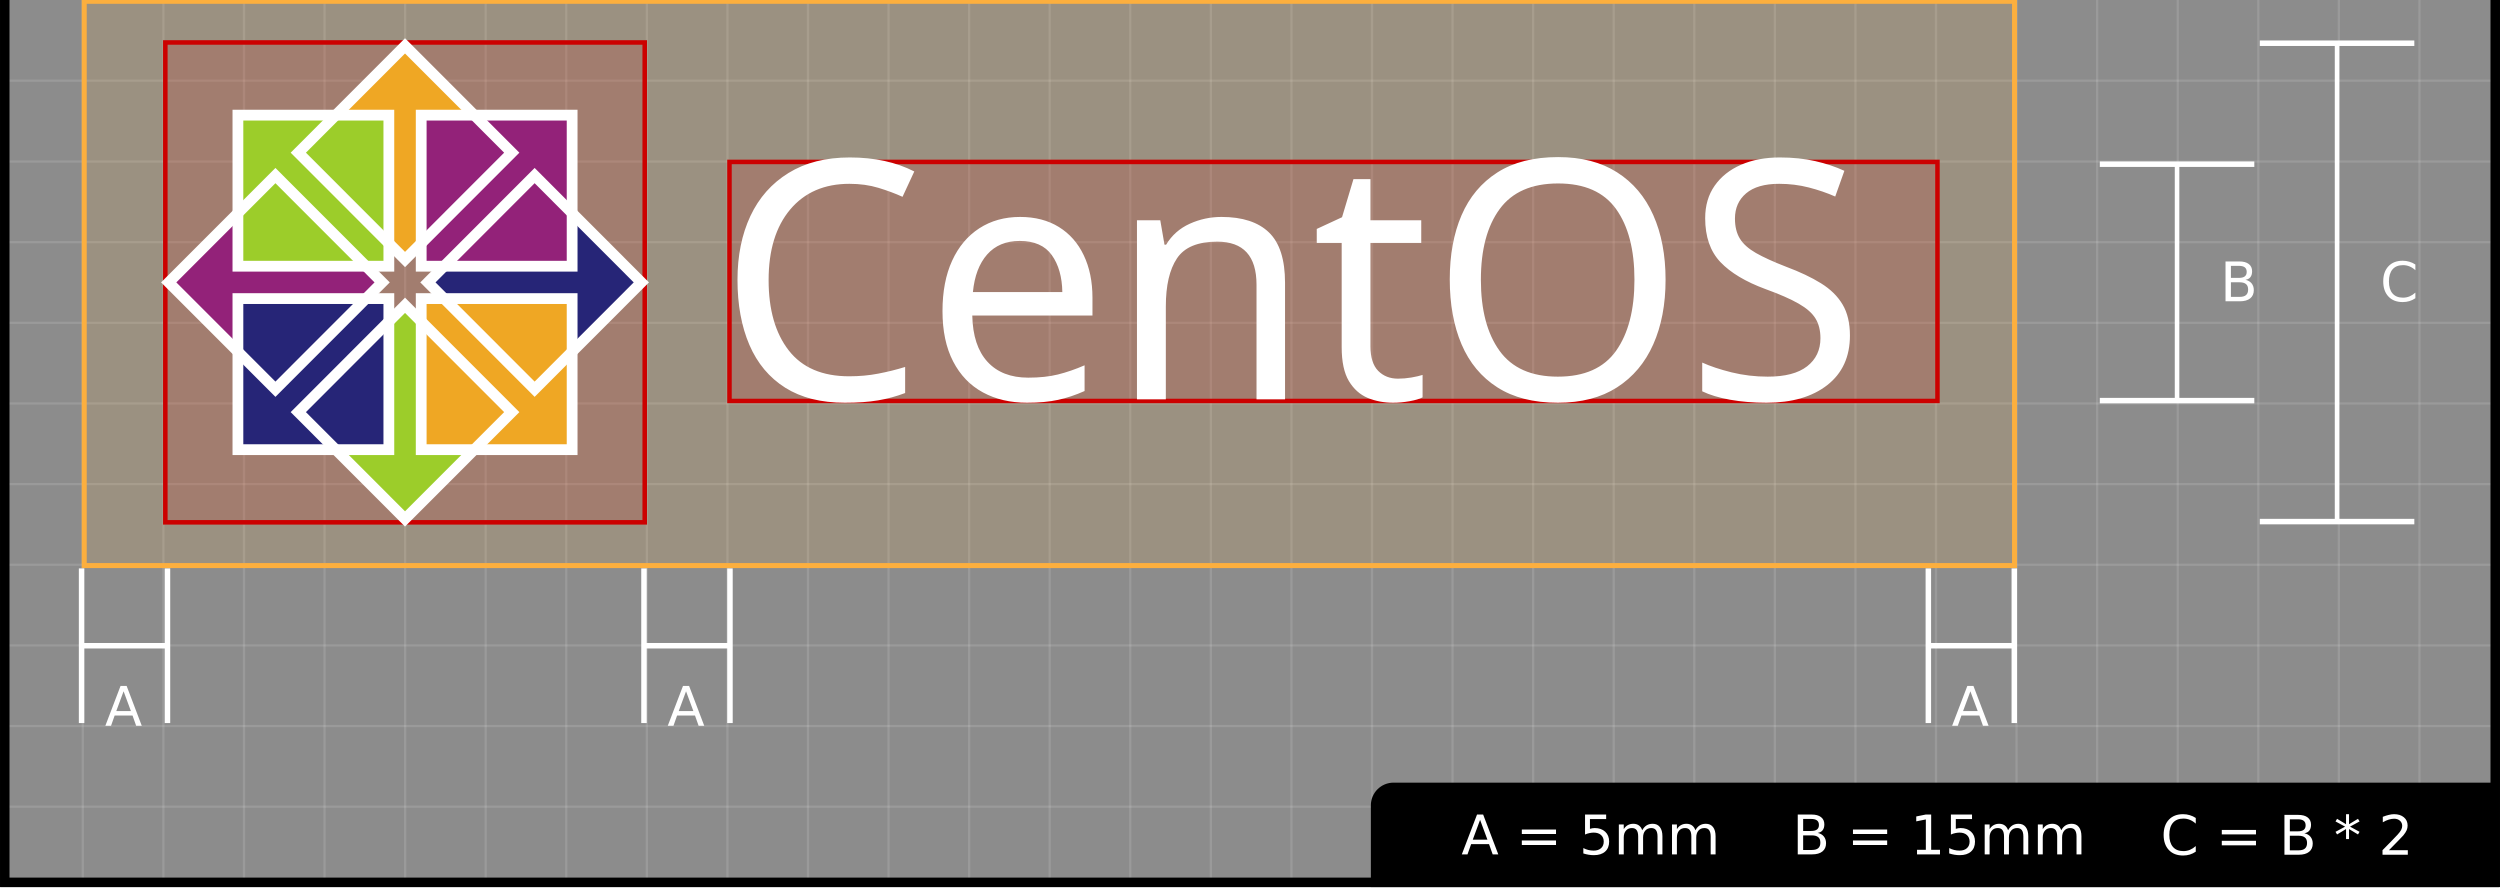
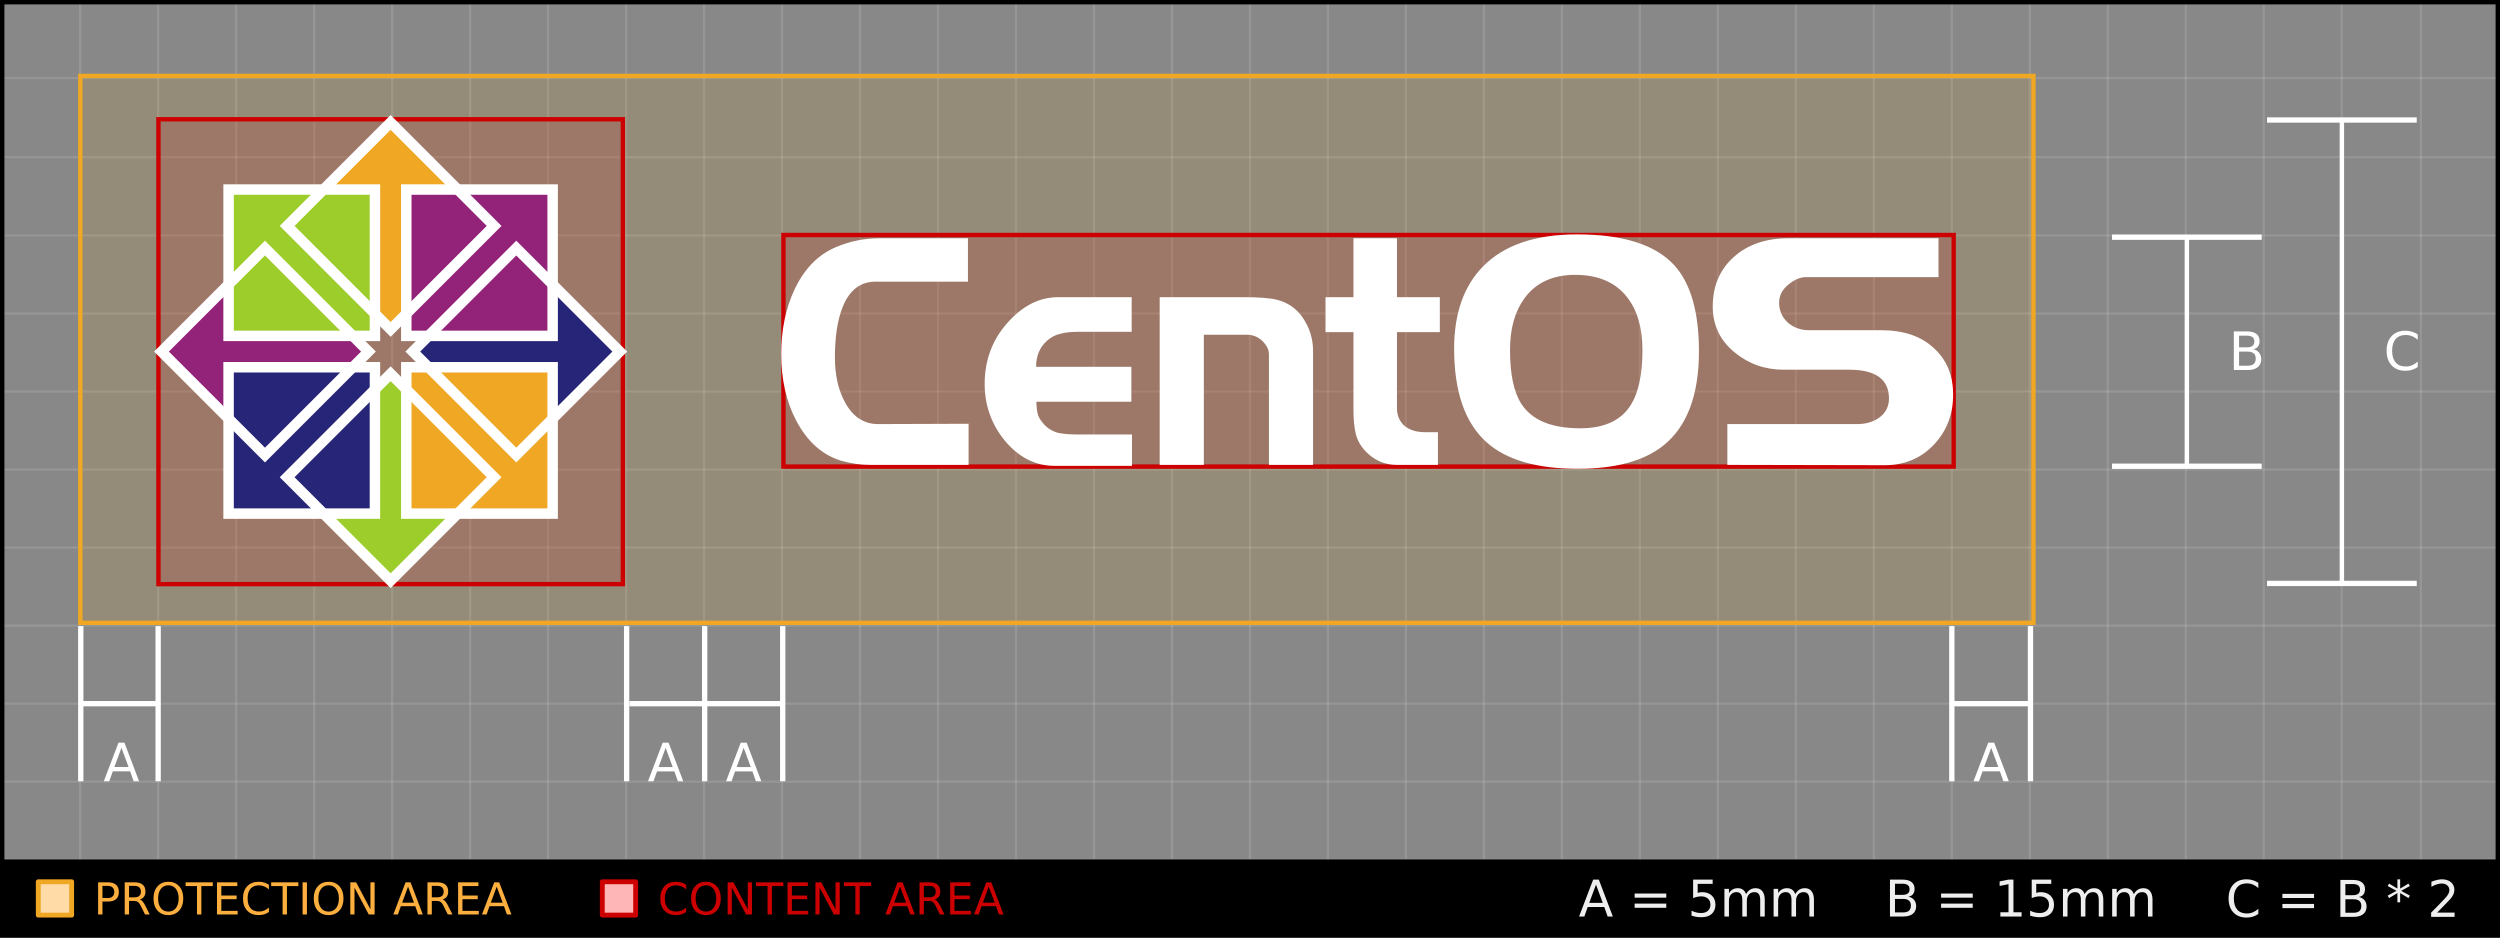
- <svg xmlns="http://www.w3.org/2000/svg" xmlns:xlink="http://www.w3.org/1999/xlink" width="549.213" height="194.882" id="svg3106" version="1.0">
+ <svg xmlns="http://www.w3.org/2000/svg" xmlns:xlink="http://www.w3.org/1999/xlink" width="566.929" height="212.598" id="svg3106" version="1.0">
  <defs id="defs3108">
    <clipPath clipPathUnits="userSpaceOnUse" id="clipPath4429">
      <g transform="matrix(0.9947658,0,0,1,1.786099,0)" id="g4431">
        <path style="fill:#efa724;fill-opacity:1;fill-rule:evenodd;stroke:none;stroke-width:30;stroke-linecap:round;stroke-linejoin:round;marker:none;marker-start:none;marker-mid:none;marker-end:none;stroke-miterlimit:4;stroke-dasharray:none;stroke-dashoffset:0;stroke-opacity:1;visibility:visible;display:inline;overflow:visible" d="M 322.541,2800.938 L 318.106,2806.667 L 313.671,2800.938 L 313.671,2757.795 L 294.732,2757.795 L 318.106,2732.258 L 341.238,2757.795 L 322.541,2757.795 L 322.541,2800.938 z" id="path4433" />
      </g>
    </clipPath>
  </defs>
-   <g id="layer1" transform="translate(106.7638,-910.3806)">
-     <rect style="fill:#8c8c8c;fill-opacity:1;stroke:none;stroke-width:1;stroke-linecap:round;stroke-linejoin:miter;stroke-miterlimit:4;stroke-dasharray:none;stroke-dashoffset:0;stroke-opacity:0.089;display:inline" id="rect12678" width="548.719" height="212.598" x="-106.517" y="892.661" clip-path="none" />
-     <g id="g3874" transform="matrix(0.9989397,0,0,0.999973,-0.6126708,17.79355)">
+   <g id="layer1" transform="translate(106.762,-892.6623)">
+     <rect style="fill:#888888;fill-opacity:1;stroke:none;stroke-width:1;stroke-linecap:round;stroke-linejoin:miter;stroke-miterlimit:4;stroke-dasharray:none;stroke-dashoffset:0;stroke-opacity:0.089;display:inline" id="rect12678" width="566.929" height="212.598" x="-106.764" y="892.661" clip-path="none" />
+     <g id="g3874" transform="matrix(0.9980644,0,0,0.998805,-0.7082206,19.06649)">
      <path id="path3685" d="M -88.05,874.894 L -88.05,1087.246" style="fill:none;fill-rule:evenodd;stroke:#ffffff;stroke-width:0.5;stroke-linecap:butt;stroke-linejoin:miter;stroke-miterlimit:4;stroke-dasharray:none;stroke-opacity:0.118;display:inline" />
-       <path id="path2481" d="M -106.017,1069.835 L 443.285,1069.835" style="fill:none;fill-rule:evenodd;stroke:#ffffff;stroke-width:0.489;stroke-linecap:square;stroke-linejoin:miter;stroke-miterlimit:4;stroke-dasharray:none;stroke-opacity:0.118;display:inline" />
+       <path id="path2481" d="M -106.017,1069.835 L 461.267,1069.835" style="fill:none;fill-rule:evenodd;stroke:#ffffff;stroke-width:0.489;stroke-linecap:square;stroke-linejoin:miter;stroke-miterlimit:4;stroke-dasharray:none;stroke-opacity:0.118;display:inline" />
      <use x="0" y="0" xlink:href="#path2481" id="use4470" transform="translate(0,-17.71734)" width="426.011" height="177.165" />
      <use x="0" y="0" xlink:href="#use4470" id="use4472" transform="translate(0,-17.71654)" width="426.011" height="177.165" />
      <use x="0" y="0" xlink:href="#use4472" id="use4474" transform="translate(0,-17.71654)" width="426.011" height="177.165" />
      <use x="0" y="0" xlink:href="#use4474" id="use4476" transform="translate(0,-17.71654)" width="426.011" height="177.165" />
      <use x="0" y="0" xlink:href="#use4476" id="use4478" transform="translate(0,-17.71654)" width="426.011" height="177.165" />
      <use x="0" y="0" xlink:href="#use4478" id="use4480" transform="translate(0,-17.71654)" width="426.011" height="177.165" />
      <use x="0" y="0" xlink:href="#use4480" id="use4482" transform="translate(0,-17.71654)" width="426.011" height="177.165" />
      <use x="0" y="0" xlink:href="#use4482" id="use4484" transform="translate(0,-17.71654)" width="426.011" height="177.165" />
      <use x="0" y="0" xlink:href="#path3685" id="use4486" transform="translate(17.72231,-1.741442e-3)" width="426.011" height="177.165" />
      <use x="0" y="0" xlink:href="#use4486" id="use4488" transform="translate(17.71939,0)" width="426.011" height="177.165" />
      <use x="0" y="0" xlink:href="#use4488" id="use4490" transform="translate(17.71939,0)" width="426.011" height="177.165" />
      <use x="0" y="0" xlink:href="#use4490" id="use4492" transform="translate(17.71939,0)" width="426.011" height="177.165" />
      <use x="0" y="0" xlink:href="#use4492" id="use4494" transform="translate(17.71939,0)" width="426.011" height="177.165" />
      <use x="0" y="0" xlink:href="#use4494" id="use4496" transform="translate(17.71939,0)" width="426.011" height="177.165" />
      <use x="0" y="0" xlink:href="#use4496" id="use4498" transform="translate(17.71939,0)" width="426.011" height="177.165" />
      <use x="0" y="0" xlink:href="#use4498" id="use4500" transform="translate(17.71939,0)" width="426.011" height="177.165" />
      <use x="0" y="0" xlink:href="#use4500" id="use4502" transform="translate(17.71939,0)" width="426.011" height="177.165" />
      <use x="0" y="0" xlink:href="#use4502" id="use4504" transform="translate(17.71939,0)" width="426.011" height="177.165" />
      <use x="0" y="0" xlink:href="#use4504" id="use4506" transform="translate(17.71939,0)" width="426.011" height="177.165" />
      <use x="0" y="0" xlink:href="#use4506" id="use4508" transform="translate(17.71939,0)" width="426.011" height="177.165" />
      <use x="0" y="0" xlink:href="#use4508" id="use4510" transform="translate(17.71939,0)" width="426.011" height="177.165" />
      <use x="0" y="0" xlink:href="#use4510" id="use4512" transform="translate(17.71939,0)" width="426.011" height="177.165" />
      <use x="0" y="0" xlink:href="#use4512" id="use4514" transform="translate(17.71939,0)" width="426.011" height="177.165" />
      <use x="0" y="0" xlink:href="#use4514" id="use4516" transform="translate(17.71939,0)" width="426.011" height="177.165" />
      <use x="0" y="0" xlink:href="#use4516" id="use4518" transform="translate(17.71939,0)" width="426.011" height="177.165" />
      <use x="0" y="0" xlink:href="#use4518" id="use4520" transform="translate(17.71939,0)" width="426.011" height="177.165" />
      <use x="0" y="0" xlink:href="#use4520" id="use4522" transform="translate(17.71939,0)" width="426.011" height="177.165" />
      <use x="0" y="0" xlink:href="#use4522" id="use4524" transform="translate(17.71939,0)" width="426.011" height="177.165" />
      <use x="0" y="0" xlink:href="#use4524" id="use4526" transform="translate(17.71939,0)" width="426.011" height="177.165" />
      <use x="0" y="0" xlink:href="#use4526" id="use4528" transform="translate(35.43879,0)" width="426.011" height="177.165" />
      <use x="0" y="0" xlink:href="#use4528" id="use4530" transform="translate(-17.71939,0)" width="426.011" height="177.165" />
      <use x="0" y="0" xlink:href="#use4528" id="use4560" transform="translate(17.7194,0)" width="442.913" height="177.165" />
      <use x="0" y="0" xlink:href="#use4560" id="use4562" transform="translate(17.71939,0)" width="442.913" height="177.165" />
      <use x="0" y="0" xlink:href="#use4562" id="use4564" transform="translate(17.71939,0)" width="442.913" height="177.165" />
      <use x="0" y="0" xlink:href="#use4564" id="use4566" transform="translate(17.71939,0)" width="442.913" height="177.165" />
      <use x="0" y="0" xlink:href="#use4566" id="use4568" transform="translate(17.71939,0)" width="442.913" height="177.165" />
      <use x="0" y="0" xlink:href="#use4484" id="use4580" transform="translate(0,-17.76427)" width="531.496" height="177.165" />
      <use x="0" y="0" xlink:href="#use4568" id="use3263" transform="translate(17.71939,0)" width="531.496" height="194.882" />
      <use x="0" y="0" xlink:href="#use4580" id="use4034" transform="translate(0,-17.97073)" width="549.213" height="194.882" />
+       <use height="194.882" width="531.496" transform="translate(35.68605,0)" id="use2610" xlink:href="#use4568" y="0" x="0" />
+       <use x="0" y="0" xlink:href="#use4568" id="use2612" transform="translate(53.42139,0)" width="531.496" height="194.882" />
    </g>
-     <rect y="910.657" x="-88.264" height="123.973" width="424.063" id="rect5058" style="fill:#fcaf3e;fill-opacity:0.137;stroke:#fcaf3e;stroke-width:1.105;stroke-linecap:round;stroke-linejoin:miter;stroke-miterlimit:4;stroke-dasharray:none;stroke-opacity:1" />
-     <rect style="fill:#cc0000;fill-opacity:0.137;stroke:#cc0000;stroke-width:0.992;stroke-linecap:round;stroke-linejoin:miter;stroke-miterlimit:4;stroke-dasharray:none;stroke-opacity:1" id="rect5037" width="265.374" height="52.512" x="53.491" y="945.956" />
-     <path style="fill:none;fill-rule:evenodd;stroke:#ffffff;stroke-width:1.206px;stroke-linecap:butt;stroke-linejoin:miter;stroke-opacity:1" d="M 389.681,1024.966 L 423.628,1024.966" id="path4532" />
-     <path id="path4534" d="M 389.681,919.876 L 423.628,919.876" style="fill:none;fill-rule:evenodd;stroke:#ffffff;stroke-width:1.206px;stroke-linecap:butt;stroke-linejoin:miter;stroke-opacity:1" />
-     <path style="fill:none;fill-rule:evenodd;stroke:#ffffff;stroke-width:1px;stroke-linecap:butt;stroke-linejoin:miter;stroke-opacity:1" d="M 371.502,946.827 L 371.502,998.444" id="path4536" />
-     <path style="fill:none;fill-rule:evenodd;stroke:#ffffff;stroke-width:1.206px;stroke-linecap:butt;stroke-linejoin:miter;stroke-opacity:1" d="M 354.529,946.449 L 388.476,946.449" id="path4538" />
-     <path id="path4540" d="M 354.529,998.391 L 388.476,998.391" style="fill:none;fill-rule:evenodd;stroke:#ffffff;stroke-width:1.206px;stroke-linecap:butt;stroke-linejoin:miter;stroke-opacity:1" />
-     <text xml:space="preserve" style="font-size:11.994px;font-style:normal;font-variant:normal;font-weight:normal;font-stretch:normal;text-indent:0;text-align:start;text-decoration:none;line-height:125%;letter-spacing:normal;word-spacing:normal;text-transform:none;direction:ltr;block-progression:tb;writing-mode:lr-tb;text-anchor:start;fill:#ffffff;fill-opacity:1;fill-rule:nonzero;stroke:none;stroke-width:1px;stroke-linecap:butt;stroke-linejoin:miter;marker:none;marker-start:none;marker-mid:none;marker-end:none;stroke-miterlimit:4;stroke-dasharray:none;stroke-dashoffset:0;stroke-opacity:1;visibility:visible;display:inline;overflow:visible;enable-background:accumulate;font-family:DejaVu LGC Sans;-inkscape-font-specification:DejaVu LGC Sans" x="381.143" y="976.145" id="text4542" transform="scale(0.9995638,1.000436)">
-       <tspan id="tspan4544" x="381.143" y="976.145">B</tspan>
+     <path style="fill:#000000;fill-opacity:1;fill-rule:nonzero;stroke:none;stroke-width:1;stroke-linecap:round;stroke-linejoin:round;marker:none;marker-start:none;marker-mid:none;marker-end:none;stroke-miterlimit:4;stroke-dashoffset:0;stroke-opacity:1;visibility:visible;display:inline;overflow:visible;enable-background:accumulate" d="M -106.764,1087.546 C -106.764,1087.546 460.165,1087.546 460.165,1087.546 C 460.165,1087.546 460.165,1105.263 460.165,1105.263 C 460.165,1105.263 -106.764,1105.263 -106.764,1105.263 C -106.764,1105.263 -106.764,1087.546 -106.764,1087.546 z" id="rect4586" />
+     <rect y="909.879" x="-88.545" height="124.016" width="442.913" id="rect5058" style="fill:#efa724;fill-opacity:0.137;stroke:#efa724;stroke-width:1;stroke-linecap:round;stroke-linejoin:miter;stroke-miterlimit:4;stroke-dasharray:none;stroke-opacity:1" />
+     <rect style="fill:#cc0000;fill-opacity:0.137;stroke:#cc0000;stroke-width:1;stroke-linecap:round;stroke-linejoin:miter;stroke-miterlimit:4;stroke-dasharray:none;stroke-opacity:1" id="rect5037" width="265.374" height="52.512" x="70.898" y="945.956" />
+     <path style="fill:none;fill-rule:evenodd;stroke:#ffffff;stroke-width:1.206px;stroke-linecap:butt;stroke-linejoin:miter;stroke-opacity:1" d="M 407.338,1024.966 L 441.284,1024.966" id="path4532" />
+     <path id="path4534" d="M 407.338,919.876 L 441.284,919.876" style="fill:none;fill-rule:evenodd;stroke:#ffffff;stroke-width:1.206px;stroke-linecap:butt;stroke-linejoin:miter;stroke-opacity:1" />
+     <path style="fill:none;fill-rule:evenodd;stroke:#ffffff;stroke-width:1px;stroke-linecap:butt;stroke-linejoin:miter;stroke-opacity:1" d="M 389.159,946.827 L 389.159,998.444" id="path4536" />
+     <path style="fill:none;fill-rule:evenodd;stroke:#ffffff;stroke-width:1.206px;stroke-linecap:butt;stroke-linejoin:miter;stroke-opacity:1" d="M 372.186,946.449 L 406.132,946.449" id="path4538" />
+     <path id="path4540" d="M 372.186,998.391 L 406.132,998.391" style="fill:none;fill-rule:evenodd;stroke:#ffffff;stroke-width:1.206px;stroke-linecap:butt;stroke-linejoin:miter;stroke-opacity:1" />
+     <text xml:space="preserve" style="font-size:11.994px;font-style:normal;font-variant:normal;font-weight:normal;font-stretch:normal;text-indent:0;text-align:start;text-decoration:none;line-height:125%;letter-spacing:normal;word-spacing:normal;text-transform:none;direction:ltr;block-progression:tb;writing-mode:lr-tb;text-anchor:start;fill:#ffffff;fill-opacity:1;fill-rule:nonzero;stroke:none;stroke-width:1px;stroke-linecap:butt;stroke-linejoin:miter;marker:none;marker-start:none;marker-mid:none;marker-end:none;stroke-miterlimit:4;stroke-dasharray:none;stroke-dashoffset:0;stroke-opacity:1;visibility:visible;display:inline;overflow:visible;enable-background:accumulate;font-family:DejaVu LGC Sans;-inkscape-font-specification:DejaVu LGC Sans" x="398.807" y="976.145" id="text4542" transform="scale(0.9995638,1.000436)">
+       <tspan id="tspan4544" x="398.807" y="976.145">B</tspan>
    </text>
-     <path id="path4546" d="M 406.654,919.958 L 406.654,1025.314" style="fill:none;fill-rule:evenodd;stroke:#ffffff;stroke-width:1px;stroke-linecap:butt;stroke-linejoin:miter;stroke-opacity:1" />
-     <text id="text4548" y="976.145" x="416.31" style="font-size:11.994px;font-style:normal;font-variant:normal;font-weight:normal;font-stretch:normal;text-indent:0;text-align:start;text-decoration:none;line-height:125%;letter-spacing:normal;word-spacing:normal;text-transform:none;direction:ltr;block-progression:tb;writing-mode:lr-tb;text-anchor:start;fill:#ffffff;fill-opacity:1;fill-rule:nonzero;stroke:none;stroke-width:1px;stroke-linecap:butt;stroke-linejoin:miter;marker:none;marker-start:none;marker-mid:none;marker-end:none;stroke-miterlimit:4;stroke-dasharray:none;stroke-dashoffset:0;stroke-opacity:1;visibility:visible;display:inline;overflow:visible;enable-background:accumulate;font-family:DejaVu LGC Sans;-inkscape-font-specification:DejaVu LGC Sans" xml:space="preserve" transform="scale(0.9995638,1.000436)">
-       <tspan y="976.145" x="416.31" id="tspan4550">C</tspan>
+     <path id="path4546" d="M 424.311,919.958 L 424.311,1025.314" style="fill:none;fill-rule:evenodd;stroke:#ffffff;stroke-width:1px;stroke-linecap:butt;stroke-linejoin:miter;stroke-opacity:1" />
+     <text id="text4548" y="976.145" x="433.974" style="font-size:11.994px;font-style:normal;font-variant:normal;font-weight:normal;font-stretch:normal;text-indent:0;text-align:start;text-decoration:none;line-height:125%;letter-spacing:normal;word-spacing:normal;text-transform:none;direction:ltr;block-progression:tb;writing-mode:lr-tb;text-anchor:start;fill:#ffffff;fill-opacity:1;fill-rule:nonzero;stroke:none;stroke-width:1px;stroke-linecap:butt;stroke-linejoin:miter;marker:none;marker-start:none;marker-mid:none;marker-end:none;stroke-miterlimit:4;stroke-dasharray:none;stroke-dashoffset:0;stroke-opacity:1;visibility:visible;display:inline;overflow:visible;enable-background:accumulate;font-family:DejaVu LGC Sans;-inkscape-font-specification:DejaVu LGC Sans" xml:space="preserve" transform="scale(0.9995638,1.000436)">
+       <tspan y="976.145" x="433.974" id="tspan4550">C</tspan>
    </text>
-     <g id="g4015" transform="translate(0,-17.22803)">
-       <path style="fill:none;fill-rule:evenodd;stroke:#ffffff;stroke-width:1.206px;stroke-linecap:butt;stroke-linejoin:miter;stroke-opacity:1" d="M 34.713,1086.454 L 34.713,1052.478" id="path4570" />
-       <path id="path4572" d="M 53.598,1086.454 L 53.598,1052.478" style="fill:none;fill-rule:evenodd;stroke:#ffffff;stroke-width:1.206px;stroke-linecap:butt;stroke-linejoin:miter;stroke-opacity:1" />
-       <path style="fill:none;fill-rule:evenodd;stroke:#ffffff;stroke-width:1.206px;stroke-linecap:butt;stroke-linejoin:miter;stroke-opacity:1" d="M 53.169,1069.466 L 34.713,1069.466" id="path4574" />
-       <text transform="scale(0.9995638,1.000436)" id="text4576" y="1086.583" x="39.861" style="font-size:11.994px;font-style:normal;font-variant:normal;font-weight:normal;font-stretch:normal;text-indent:0;text-align:start;text-decoration:none;line-height:125%;letter-spacing:normal;word-spacing:normal;text-transform:none;direction:ltr;block-progression:tb;writing-mode:lr-tb;text-anchor:start;fill:#ffffff;fill-opacity:1;fill-rule:nonzero;stroke:none;stroke-width:1px;stroke-linecap:butt;stroke-linejoin:miter;marker:none;marker-start:none;marker-mid:none;marker-end:none;stroke-miterlimit:4;stroke-dasharray:none;stroke-dashoffset:0;stroke-opacity:1;visibility:visible;display:inline;overflow:visible;enable-background:accumulate;font-family:DejaVu LGC Sans;-inkscape-font-specification:DejaVu LGC Sans" xml:space="preserve">
-         <tspan y="1086.583" x="39.861" id="tspan4578">A</tspan>
+     <g id="g3418" transform="matrix(0.9553266,0,0,0.9553266,29.36848,51.48065)" style="fill:#eeeeee">
+       <text transform="scale(0.9995648,1.000435)" id="text4552" y="1097.598" x="305.098" style="font-size:11.994px;font-style:normal;font-variant:normal;font-weight:normal;font-stretch:normal;text-indent:0;text-align:start;text-decoration:none;line-height:125%;letter-spacing:normal;word-spacing:normal;text-transform:none;direction:ltr;block-progression:tb;writing-mode:lr-tb;text-anchor:start;fill:#eeeeee;fill-opacity:1;fill-rule:nonzero;stroke:none;stroke-width:1px;stroke-linecap:butt;stroke-linejoin:miter;marker:none;marker-start:none;marker-mid:none;marker-end:none;stroke-miterlimit:4;stroke-dasharray:none;stroke-dashoffset:0;stroke-opacity:1;visibility:visible;display:inline;overflow:visible;enable-background:accumulate;font-family:DejaVu LGC Sans;-inkscape-font-specification:DejaVu LGC Sans" xml:space="preserve">
+         <tspan y="1097.598" x="305.098" id="tspan4554">B = 15mm</tspan>
+       </text>
+       <text transform="scale(0.9995648,1.000435)" id="text4556" y="1097.677" x="386.013" style="font-size:11.994px;font-style:normal;font-variant:normal;font-weight:normal;font-stretch:normal;text-indent:0;text-align:start;text-decoration:none;line-height:125%;letter-spacing:normal;word-spacing:normal;text-transform:none;direction:ltr;block-progression:tb;writing-mode:lr-tb;text-anchor:start;fill:#eeeeee;fill-opacity:1;fill-rule:nonzero;stroke:none;stroke-width:1px;stroke-linecap:butt;stroke-linejoin:miter;marker:none;marker-start:none;marker-mid:none;marker-end:none;stroke-miterlimit:4;stroke-dasharray:none;stroke-dashoffset:0;stroke-opacity:1;visibility:visible;display:inline;overflow:visible;enable-background:accumulate;font-family:DejaVu LGC Sans;-inkscape-font-specification:DejaVu LGC Sans" xml:space="preserve">
+         <tspan y="1097.677" x="386.013" id="tspan4558">C = B * 2</tspan>
+       </text>
+       <text transform="scale(0.9995648,1.000435)" xml:space="preserve" style="font-size:11.994px;font-style:normal;font-variant:normal;font-weight:normal;font-stretch:normal;text-indent:0;text-align:start;text-decoration:none;line-height:125%;letter-spacing:normal;word-spacing:normal;text-transform:none;direction:ltr;block-progression:tb;writing-mode:lr-tb;text-anchor:start;fill:#eeeeee;fill-opacity:1;fill-rule:nonzero;stroke:none;stroke-width:1px;stroke-linecap:butt;stroke-linejoin:miter;marker:none;marker-start:none;marker-mid:none;marker-end:none;stroke-miterlimit:4;stroke-dasharray:none;stroke-dashoffset:0;stroke-opacity:1;visibility:visible;display:inline;overflow:visible;enable-background:accumulate;font-family:DejaVu LGC Sans;-inkscape-font-specification:DejaVu LGC Sans" x="232.346" y="1097.598" id="text4582">
+         <tspan id="tspan4584" x="232.346" y="1097.598">A = 5mm</tspan>
      </text>
    </g>
-     <g id="g4024">
-       <path id="rect4586" d="M 199.393,1082.314 C 280.33,1082.314 361.266,1082.314 442.202,1082.314 C 442.202,1082.314 442.202,1105.26 442.202,1105.26 C 359.599,1105.26 276.996,1105.26 194.393,1105.26 L 194.393,1087.314 C 194.393,1084.544 196.623,1082.314 199.393,1082.314 z" style="fill:#000000;fill-opacity:1;fill-rule:nonzero;stroke:none;stroke-width:1;stroke-linecap:round;stroke-linejoin:round;stroke-miterlimit:4;stroke-dashoffset:0;stroke-opacity:1;marker:none;marker-start:none;marker-mid:none;marker-end:none;visibility:visible;display:inline;overflow:visible;enable-background:accumulate" />
-       <text transform="scale(0.9995648,1.000435)" id="text4552" y="1097.598" x="287.127" style="font-size:11.994px;font-style:normal;font-variant:normal;font-weight:normal;font-stretch:normal;text-indent:0;text-align:start;text-decoration:none;line-height:125%;letter-spacing:normal;word-spacing:normal;text-transform:none;direction:ltr;block-progression:tb;writing-mode:lr-tb;text-anchor:start;fill:#ffffff;fill-opacity:1;fill-rule:nonzero;stroke:none;stroke-width:1px;stroke-linecap:butt;stroke-linejoin:miter;marker:none;marker-start:none;marker-mid:none;marker-end:none;stroke-miterlimit:4;stroke-dasharray:none;stroke-dashoffset:0;stroke-opacity:1;visibility:visible;display:inline;overflow:visible;enable-background:accumulate;font-family:DejaVu LGC Sans;-inkscape-font-specification:DejaVu LGC Sans" xml:space="preserve">
-         <tspan y="1097.598" x="287.127" id="tspan4554">B = 15mm</tspan>
-       </text>
-       <text transform="scale(0.9995648,1.000435)" id="text4556" y="1097.677" x="368.042" style="font-size:11.994px;font-style:normal;font-variant:normal;font-weight:normal;font-stretch:normal;text-indent:0;text-align:start;text-decoration:none;line-height:125%;letter-spacing:normal;word-spacing:normal;text-transform:none;direction:ltr;block-progression:tb;writing-mode:lr-tb;text-anchor:start;fill:#ffffff;fill-opacity:1;fill-rule:nonzero;stroke:none;stroke-width:1px;stroke-linecap:butt;stroke-linejoin:miter;marker:none;marker-start:none;marker-mid:none;marker-end:none;stroke-miterlimit:4;stroke-dasharray:none;stroke-dashoffset:0;stroke-opacity:1;visibility:visible;display:inline;overflow:visible;enable-background:accumulate;font-family:DejaVu LGC Sans;-inkscape-font-specification:DejaVu LGC Sans" xml:space="preserve">
-         <tspan y="1097.677" x="368.042" id="tspan4558">C = B * 2</tspan>
-       </text>
-       <text transform="scale(0.9995648,1.000435)" xml:space="preserve" style="font-size:11.994px;font-style:normal;font-variant:normal;font-weight:normal;font-stretch:normal;text-indent:0;text-align:start;text-decoration:none;line-height:125%;letter-spacing:normal;word-spacing:normal;text-transform:none;direction:ltr;block-progression:tb;writing-mode:lr-tb;text-anchor:start;fill:#ffffff;fill-opacity:1;fill-rule:nonzero;stroke:none;stroke-width:1px;stroke-linecap:butt;stroke-linejoin:miter;marker:none;marker-start:none;marker-mid:none;marker-end:none;stroke-miterlimit:4;stroke-dasharray:none;stroke-dashoffset:0;stroke-opacity:1;visibility:visible;display:inline;overflow:visible;enable-background:accumulate;font-family:DejaVu LGC Sans;-inkscape-font-specification:DejaVu LGC Sans" x="214.375" y="1097.598" id="text4582">
-         <tspan id="tspan4584" x="214.375" y="1097.598">A = 5mm</tspan>
+     <path style="font-size:72.672px;font-style:normal;font-variant:normal;font-weight:200;font-stretch:normal;text-align:start;line-height:125%;writing-mode:lr-tb;text-anchor:start;fill:#ffffff;fill-opacity:1;stroke:none;stroke-width:1;stroke-linecap:butt;stroke-linejoin:miter;stroke-miterlimit:4;stroke-dasharray:none;stroke-opacity:1;display:inline;font-family:Denmark;-inkscape-font-specification:Denmark Ultra-Light" clip-path="none" d="M 112.886,998.082 L 90.636,998.082 C 88.379,998.082 86.147,997.764 83.939,997.128 C 79.666,995.807 76.282,992.772 73.786,988.025 C 71.53,983.719 70.402,978.702 70.402,972.976 C 70.402,967.446 71.41,962.552 73.426,958.294 C 75.634,953.596 78.778,950.391 82.859,948.678 C 86.027,947.356 89.267,946.696 92.58,946.696 L 112.742,946.696 L 112.742,956.533 L 91.788,956.533 C 88.379,956.533 85.907,958.417 84.371,962.185 C 83.171,965.121 82.571,968.963 82.571,973.71 C 82.571,977.723 83.339,981.125 84.875,983.914 C 86.651,987.193 89.147,988.833 92.364,988.833 L 112.886,988.759 L 112.886,998.082 M 149.942,998.303 L 132.372,998.303 C 128.1,998.303 124.38,996.443 121.211,992.723 C 118.091,988.955 116.531,984.624 116.531,979.73 C 116.531,974.396 118.235,969.795 121.643,965.929 C 125.1,962.014 128.94,960.056 133.165,960.056 L 149.87,960.056 L 149.87,967.911 L 137.629,967.911 C 136.093,967.911 134.773,968.058 133.669,968.351 C 132.612,968.596 131.628,969.11 130.716,969.893 C 129.036,971.361 128.196,973.343 128.196,975.839 L 149.798,975.839 L 149.798,983.768 L 128.268,983.768 C 128.268,984.942 128.388,985.945 128.628,986.777 C 128.916,987.56 129.468,988.368 130.284,989.2 C 131.1,989.983 132.06,990.521 133.165,990.815 C 134.317,991.06 135.709,991.182 137.341,991.182 L 149.942,991.182 L 149.942,998.303 M 191.004,998.082 L 180.995,998.082 L 180.995,973.05 C 180.995,972.413 180.851,971.851 180.563,971.361 C 180.275,970.823 179.867,970.309 179.339,969.82 C 178.379,968.988 177.275,968.572 176.027,968.572 L 166.234,968.572 L 166.234,998.082 L 156.225,998.082 L 156.225,960.056 L 175.379,960.056 C 178.787,960.056 181.259,960.252 182.795,960.643 C 185.195,961.231 187.116,962.528 188.556,964.534 C 190.188,966.883 191.004,969.453 191.004,972.242 L 191.004,998.082 M 219.751,967.984 L 210.03,967.984 L 210.03,985.236 C 210.03,986.802 210.558,988.099 211.614,989.126 C 212.814,990.154 214.398,990.668 216.366,990.668 L 219.319,990.668 L 219.319,998.082 L 210.03,998.082 C 207.245,998.082 204.869,997.055 202.901,994.999 C 201.749,993.776 201.005,992.43 200.669,990.962 C 200.333,989.493 200.165,987.756 200.165,985.75 L 200.165,967.984 L 193.828,967.984 L 193.828,960.056 L 200.165,960.056 L 200.165,946.696 L 210.03,946.696 L 210.03,960.056 L 219.751,960.056 L 219.751,967.984 M 278.512,972.316 C 278.511,982.299 275.799,989.445 270.375,993.751 C 265.958,997.226 259.526,998.963 251.077,998.963 C 241.716,998.963 234.803,996.957 230.339,992.944 C 225.442,988.539 222.994,981.467 222.994,971.728 C 222.994,963.751 225.178,957.536 229.547,953.082 C 234.299,948.237 241.404,945.815 250.861,945.815 C 261.278,945.815 268.623,948.139 272.895,952.789 C 276.639,956.9 278.511,963.409 278.512,972.316 M 265.694,972.022 C 265.694,966.981 264.518,962.968 262.166,959.983 C 259.526,956.655 255.613,954.991 250.429,954.991 C 245.34,954.991 241.5,956.777 238.908,960.35 C 236.748,963.335 235.667,967.226 235.667,972.022 C 235.667,977.552 236.531,981.639 238.26,984.281 C 240.66,987.952 245.1,989.787 251.581,989.787 C 257.053,989.787 260.894,988.001 263.102,984.428 C 264.83,981.639 265.694,977.503 265.694,972.022 M 336.15,982.152 C 336.15,986.655 334.685,990.448 331.757,993.531 C 328.829,996.614 325.109,998.156 320.596,998.156 L 284.953,998.082 L 284.953,988.833 L 314.332,988.833 C 316.3,988.833 317.956,988.368 319.3,987.438 C 320.836,986.361 321.604,984.893 321.604,983.033 C 321.604,978.678 318.58,976.5 312.531,976.5 L 297.698,976.5 C 293.426,976.5 289.681,975.154 286.465,972.462 C 283.249,969.771 281.64,966.345 281.64,962.185 C 281.64,957.585 283.201,953.865 286.321,951.027 C 289.489,948.139 293.642,946.696 298.778,946.696 L 332.837,946.696 L 332.837,955.505 L 302.81,955.505 C 301.466,955.505 300.098,956.092 298.706,957.267 C 297.362,958.392 296.69,959.738 296.69,961.304 C 296.69,963.066 297.338,964.559 298.634,965.782 C 299.978,966.957 301.586,967.544 303.459,967.544 L 319.804,967.544 C 324.892,967.544 328.877,968.89 331.757,971.582 C 334.685,974.224 336.15,977.748 336.15,982.152" id="text5083" />
+     <rect style="fill:#cc0000;fill-opacity:0.137;stroke:#cc0000;stroke-width:1;stroke-linecap:round;stroke-linejoin:miter;stroke-miterlimit:4;stroke-dasharray:none;stroke-opacity:1" id="rect2491" width="105.318" height="105.41" x="-70.831" y="919.713" />
+     <g id="g3273" transform="matrix(0.9991009,0,0,0.999973,-123.1267,-17.19827)">
+       <path id="use3265" d="M 34.713,1086.454 L 34.713,1052.478" style="fill:none;fill-rule:evenodd;stroke:#ffffff;stroke-width:1.205;stroke-linecap:square;stroke-linejoin:miter;stroke-miterlimit:4;stroke-dasharray:none;stroke-opacity:1" />
+       <path style="fill:none;fill-rule:evenodd;stroke:#ffffff;stroke-width:1.205;stroke-linecap:square;stroke-linejoin:miter;stroke-miterlimit:4;stroke-dasharray:none;stroke-opacity:1" d="M 52.274,1086.454 L 52.274,1052.478" id="use3267" />
+       <path id="use3269" d="M 52.158,1069.466 L 34.713,1069.466" style="fill:none;fill-rule:evenodd;stroke:#ffffff;stroke-width:1.206px;stroke-linecap:butt;stroke-linejoin:miter;stroke-opacity:1" />
+       <text xml:space="preserve" style="font-size:11.994px;font-style:normal;font-variant:normal;font-weight:normal;font-stretch:normal;text-indent:0;text-align:start;text-decoration:none;line-height:125%;letter-spacing:normal;word-spacing:normal;text-transform:none;direction:ltr;block-progression:tb;writing-mode:lr-tb;text-anchor:start;fill:#ffffff;fill-opacity:1;fill-rule:nonzero;stroke:none;stroke-width:1px;stroke-linecap:butt;stroke-linejoin:miter;marker:none;marker-start:none;marker-mid:none;marker-end:none;stroke-miterlimit:4;stroke-dasharray:none;stroke-dashoffset:0;stroke-opacity:1;visibility:visible;display:inline;overflow:visible;enable-background:accumulate;font-family:DejaVu LGC Sans;-inkscape-font-specification:DejaVu LGC Sans" x="39.861" y="1086.583" id="use3271" transform="scale(0.9995638,1.000436)">
+         <tspan id="tspan2514" x="39.861" y="1086.583">A</tspan>
      </text>
    </g>
-     <text transform="scale(0.9899579,1.010144)" xml:space="preserve" style="font-size:72.672px;font-style:normal;font-variant:normal;font-weight:200;font-stretch:normal;text-align:start;line-height:125%;writing-mode:lr-tb;text-anchor:start;fill:#ffffff;fill-opacity:1;stroke:none;stroke-width:1;stroke-linecap:butt;stroke-linejoin:miter;stroke-miterlimit:4;stroke-dasharray:none;stroke-opacity:1;display:inline;font-family:Denmark;-inkscape-font-specification:Denmark Ultra-Light" x="51.374" y="988.09" id="text5083" clip-path="none">
-       <tspan id="tspan5085" x="51.374" y="988.09" style="font-size:72.672px;font-style:normal;font-variant:normal;font-weight:200;font-stretch:normal;text-align:start;line-height:125%;writing-mode:lr-tb;text-anchor:start;fill:#ffffff;fill-opacity:1;stroke-width:1;stroke-miterlimit:4;stroke-dasharray:none;font-family:Denmark;-inkscape-font-specification:Denmark Ultra-Light">CentOS</tspan>
-     </text>
-     <rect style="fill:#cc0000;fill-opacity:0.137;stroke:#cc0000;stroke-width:1;stroke-linecap:round;stroke-linejoin:miter;stroke-miterlimit:4;stroke-dasharray:none;stroke-opacity:1" id="rect2491" width="105.318" height="105.41" x="-70.445" y="919.715" />
-     <g id="g3273" transform="matrix(0.9991009,0,0,0.999973,-123.5225,-17.19827)">
-       <use id="use3265" xlink:href="#path4570" y="0" x="0" width="531.496" height="194.882" />
-       <use id="use3267" xlink:href="#path4572" y="0" x="0" width="531.496" height="194.882" />
-       <use id="use3269" xlink:href="#path4574" y="0" x="0" width="531.496" height="194.882" />
-       <use id="use3271" xlink:href="#text4576" y="0" x="0" width="531.496" height="194.882" />
-     </g>
-     <g id="g3664" transform="matrix(0.6684378,0,0,0.6690212,-2.482617,297.3324)">
+     <g id="g3664" transform="matrix(0.6690278,0,0,0.6690408,-2.864778,297.2814)">
      <g id="g12802" transform="matrix(0,-1,1,0,-1934.52,1337.48)">
        <g transform="translate(16.27951,-899.1672)" id="g12804">
          <g id="g12806" transform="matrix(1.066666,0,0,1,-26.9356,-4.1328125e-5)">
            <path id="path12808" d="M 323.367,2798.161 L 317.96,2803.962 L 312.554,2798.161 L 312.554,2757.335 L 294.541,2757.335 L 317.96,2732.437 L 340.985,2757.335 L 323.367,2757.335 L 323.367,2798.161 z" style="fill:#932279;fill-opacity:1;fill-rule:evenodd;stroke:none;stroke-width:30;stroke-linecap:round;stroke-linejoin:round;marker:none;marker-start:none;marker-mid:none;marker-end:none;stroke-miterlimit:4;stroke-dasharray:none;stroke-dashoffset:0;stroke-opacity:1;visibility:visible;display:inline;overflow:visible" />
          </g>
          <g transform="matrix(1.072279,0,0,1,-28.85079,-4.1328125e-5)" id="g12812" clip-path="url(#clipPath4429)" />
        </g>
      </g>
      <g transform="translate(-351.3067,-902.5582)" id="g12768">
        <g id="g12770" transform="translate(16.27951,-899.1672)">
          <g transform="matrix(1.066666,0,0,1,-26.9356,-4.1328125e-5)" id="g12772">
            <path style="fill:#efa724;fill-opacity:1;fill-rule:evenodd;stroke:none;stroke-width:30;stroke-linecap:round;stroke-linejoin:round;marker:none;marker-start:none;marker-mid:none;marker-end:none;stroke-miterlimit:4;stroke-dasharray:none;stroke-dashoffset:0;stroke-opacity:1;visibility:visible;display:inline;overflow:visible" d="M 323.367,2798.161 L 317.96,2803.962 L 312.554,2798.161 L 312.554,2757.335 L 294.541,2757.335 L 317.96,2732.437 L 340.985,2757.335 L 323.367,2757.335 L 323.367,2798.161 z" id="path12774" />
          </g>
          <g clip-path="url(#clipPath4429)" id="g12778" transform="matrix(1.072279,0,0,1,-28.85079,-4.1328125e-5)" />
        </g>
      </g>
      <g id="g12780" transform="matrix(0,1,-1,0,2787.899,696.9345)">
        <g transform="matrix(1.066666,0,0,1,-26.9356,-4.1328125e-5)" id="g12782">
          <path style="fill:#262577;fill-opacity:1;fill-rule:evenodd;stroke:none;stroke-width:30;stroke-linecap:round;stroke-linejoin:round;marker:none;marker-start:none;marker-mid:none;marker-end:none;stroke-miterlimit:4;stroke-dasharray:none;stroke-dashoffset:0;stroke-opacity:1;visibility:visible;display:inline;overflow:visible" d="M 323.367,2798.161 L 317.96,2803.962 L 312.554,2798.161 L 312.554,2757.335 L 294.541,2757.335 L 317.96,2732.437 L 340.985,2757.335 L 323.367,2757.335 L 323.367,2798.161 z" id="path12784" />
        </g>
        <g clip-path="url(#clipPath4429)" id="g12788" transform="matrix(1.072279,0,0,1,-28.85079,-4.1328125e-5)" />
      </g>
      <g transform="matrix(-1,0,0,-1,305.5186,2920.694)" id="g12790">
        <g id="g12792" transform="translate(16.27951,-899.1672)">
          <g transform="matrix(1.066666,0,0,1,-26.9356,-4.1328125e-5)" id="g12794">
            <path style="fill:#9ccd2a;fill-opacity:1;fill-rule:evenodd;stroke:none;stroke-width:30;stroke-linecap:round;stroke-linejoin:round;marker:none;marker-start:none;marker-mid:none;marker-end:none;stroke-miterlimit:4;stroke-dasharray:none;stroke-dashoffset:0;stroke-opacity:1;visibility:visible;display:inline;overflow:visible" d="M 323.367,2798.161 L 317.96,2803.962 L 312.554,2798.161 L 312.554,2757.335 L 294.541,2757.335 L 317.96,2732.437 L 340.985,2757.335 L 323.367,2757.335 L 323.367,2798.161 z" id="path12796" />
          </g>
          <g clip-path="url(#clipPath4429)" id="g12800" transform="matrix(1.072279,0,0,1,-28.85079,-4.1328125e-5)" />
        </g>
      </g>
      <g transform="translate(-749.7998,-1331.643)" id="g12742">
        <rect style="fill:#9ccd2a;fill-opacity:1;stroke:#ffffff;stroke-width:3.543;stroke-linecap:butt;stroke-linejoin:miter;stroke-miterlimit:4;stroke-dasharray:none;stroke-dashoffset:0;stroke-opacity:1" id="rect12744" width="49.606" height="49.606" x="671.984" y="2285.789" />
        <rect y="2285.789" x="732.221" height="49.606" width="49.606" id="rect12746" style="fill:#932279;fill-opacity:1;stroke:#ffffff;stroke-width:3.543;stroke-linecap:butt;stroke-linejoin:miter;stroke-miterlimit:4;stroke-dasharray:none;stroke-dashoffset:0;stroke-opacity:1" />
        <rect style="fill:#efa724;fill-opacity:1;stroke:#ffffff;stroke-width:3.543;stroke-linecap:butt;stroke-linejoin:miter;stroke-miterlimit:4;stroke-dasharray:none;stroke-dashoffset:0;stroke-opacity:1" id="rect12748" width="49.606" height="49.606" x="732.221" y="2346.026" />
        <rect y="2346.026" x="671.984" height="49.606" width="49.606" id="rect12750" style="fill:#262577;fill-opacity:1;stroke:#ffffff;stroke-width:3.543;stroke-linecap:butt;stroke-linejoin:miter;stroke-miterlimit:4;stroke-dasharray:none;stroke-dashoffset:0;stroke-opacity:1" />
      </g>
      <rect y="642.409" x="-784.629" height="49.606" width="49.606" id="rect12760" style="fill:none;fill-opacity:1;stroke:#ffffff;stroke-width:3.543;stroke-linecap:butt;stroke-linejoin:miter;stroke-miterlimit:4;stroke-dasharray:none;stroke-dashoffset:0;stroke-opacity:1" transform="matrix(0.7071068,-0.7071068,0.7071068,0.7071068,0,0)" />
      <rect style="fill:none;fill-opacity:1;stroke:#ffffff;stroke-width:3.543;stroke-linecap:butt;stroke-linejoin:miter;stroke-miterlimit:4;stroke-dasharray:none;stroke-dashoffset:0;stroke-opacity:1" id="rect12762" width="49.606" height="49.606" x="-724.392" y="642.409" transform="matrix(0.7071068,-0.7071068,0.7071068,0.7071068,0,0)" />
      <rect y="702.645" x="-724.392" height="49.606" width="49.606" id="rect12764" style="fill:none;fill-opacity:1;stroke:#ffffff;stroke-width:3.543;stroke-linecap:butt;stroke-linejoin:miter;stroke-miterlimit:4;stroke-dasharray:none;stroke-dashoffset:0;stroke-opacity:1" transform="matrix(0.7071068,-0.7071068,0.7071068,0.7071068,0,0)" />
      <rect style="fill:none;fill-opacity:1;stroke:#ffffff;stroke-width:3.543;stroke-linecap:butt;stroke-linejoin:miter;stroke-miterlimit:4;stroke-dasharray:none;stroke-dashoffset:0;stroke-opacity:1" id="rect12766" width="49.606" height="49.606" x="-784.629" y="702.645" transform="matrix(0.7071068,-0.7071068,0.7071068,0.7071068,0,0)" />
    </g>
-     <rect style="fill:none;fill-opacity:1;stroke:#000000;stroke-width:2.089;stroke-linecap:round;stroke-linejoin:miter;stroke-miterlimit:4;stroke-dasharray:none;stroke-dashoffset:0;stroke-opacity:1;display:inline" id="CENTOSARTWORK" width="547.123" height="210.509" x="-105.719" y="893.709" clip-path="none" />
-     <use x="0" y="0" xlink:href="#g4015" id="use4036" transform="translate(282.1514,0)" width="549.213" height="194.882" />
+     <rect style="fill:none;fill-opacity:1;stroke:#000000;stroke-width:1;stroke-linecap:round;stroke-linejoin:miter;stroke-miterlimit:4;stroke-dasharray:none;stroke-dashoffset:0;stroke-opacity:1;display:inline" id="CENTOSARTWORK" width="565.929" height="211.598" x="-106.262" y="893.162" clip-path="none" />
+     <g transform="translate(300.0953,-17.22803)" id="use4036">
+       <path id="path2498" d="M 35.762,1086.454 L 35.762,1052.478" style="fill:none;fill-rule:evenodd;stroke:#ffffff;stroke-width:1.205;stroke-linecap:square;stroke-linejoin:miter;stroke-miterlimit:4;stroke-dasharray:none;stroke-opacity:1" />
+       <path style="fill:none;fill-rule:evenodd;stroke:#ffffff;stroke-width:1.205;stroke-linecap:square;stroke-linejoin:miter;stroke-miterlimit:4;stroke-dasharray:none;stroke-opacity:1" d="M 53.598,1086.454 L 53.598,1052.478" id="path2500" />
+       <path id="path2502" d="M 53.908,1069.466 L 35.452,1069.466" style="fill:none;fill-rule:evenodd;stroke:#ffffff;stroke-width:1.206px;stroke-linecap:butt;stroke-linejoin:miter;stroke-opacity:1" />
+       <text xml:space="preserve" style="font-size:11.994px;font-style:normal;font-variant:normal;font-weight:normal;font-stretch:normal;text-indent:0;text-align:start;text-decoration:none;line-height:125%;letter-spacing:normal;word-spacing:normal;text-transform:none;direction:ltr;block-progression:tb;writing-mode:lr-tb;text-anchor:start;fill:#ffffff;fill-opacity:1;fill-rule:nonzero;stroke:none;stroke-width:1px;stroke-linecap:butt;stroke-linejoin:miter;marker:none;marker-start:none;marker-mid:none;marker-end:none;stroke-miterlimit:4;stroke-dasharray:none;stroke-dashoffset:0;stroke-opacity:1;visibility:visible;display:inline;overflow:visible;enable-background:accumulate;font-family:DejaVu LGC Sans;-inkscape-font-specification:DejaVu LGC Sans" x="40.6" y="1086.583" id="text2504" transform="scale(0.9995638,1.000436)">
+         <tspan id="tspan2506" x="40.6" y="1086.583">A</tspan>
+       </text>
+     </g>
+     <path id="path2518" d="M 35.338,1069.226 L 35.338,1035.251" style="fill:none;fill-rule:evenodd;stroke:#ffffff;stroke-width:1.205;stroke-linecap:square;stroke-linejoin:miter;stroke-miterlimit:4;stroke-dasharray:none;stroke-opacity:1" />
+     <path style="fill:none;fill-rule:evenodd;stroke:#ffffff;stroke-width:1.205;stroke-linecap:square;stroke-linejoin:miter;stroke-miterlimit:4;stroke-dasharray:none;stroke-opacity:1" d="M 53.038,1069.226 L 53.038,1035.251" id="path2520" />
+     <path id="path2522" d="M 70.421,1052.239 L 35.976,1052.239" style="fill:none;fill-rule:evenodd;stroke:#ffffff;stroke-width:1.206px;stroke-linecap:butt;stroke-linejoin:miter;stroke-opacity:1" />
+     <text xml:space="preserve" style="font-size:11.989px;font-style:normal;font-variant:normal;font-weight:normal;font-stretch:normal;text-indent:0;text-align:start;text-decoration:none;line-height:125%;letter-spacing:normal;word-spacing:normal;text-transform:none;direction:ltr;block-progression:tb;writing-mode:lr-tb;text-anchor:start;fill:#ffffff;fill-opacity:1;fill-rule:nonzero;stroke:none;stroke-width:1px;stroke-linecap:butt;stroke-linejoin:miter;marker:none;marker-start:none;marker-mid:none;marker-end:none;stroke-miterlimit:4;stroke-dasharray:none;stroke-dashoffset:0;stroke-opacity:1;visibility:visible;display:inline;overflow:visible;enable-background:accumulate;font-family:DejaVu LGC Sans;-inkscape-font-specification:DejaVu LGC Sans" x="40.129" y="1068.896" id="text2524" transform="scale(0.9991279,1.000873)">
+       <tspan id="tspan2526" x="40.129" y="1068.896">A</tspan>
+     </text>
+     <path id="path2532" d="M 70.739,1069.226 L 70.739,1035.251" style="fill:none;fill-rule:evenodd;stroke:#ffffff;stroke-width:1.205;stroke-linecap:square;stroke-linejoin:miter;stroke-miterlimit:4;stroke-dasharray:none;stroke-opacity:1" />
+     <text transform="scale(0.9991279,1.000873)" id="text2536" y="1068.896" x="57.845" style="font-size:11.989px;font-style:normal;font-variant:normal;font-weight:normal;font-stretch:normal;text-indent:0;text-align:start;text-decoration:none;line-height:125%;letter-spacing:normal;word-spacing:normal;text-transform:none;direction:ltr;block-progression:tb;writing-mode:lr-tb;text-anchor:start;fill:#ffffff;fill-opacity:1;fill-rule:nonzero;stroke:none;stroke-width:1px;stroke-linecap:butt;stroke-linejoin:miter;marker:none;marker-start:none;marker-mid:none;marker-end:none;stroke-miterlimit:4;stroke-dasharray:none;stroke-dashoffset:0;stroke-opacity:1;visibility:visible;display:inline;overflow:visible;enable-background:accumulate;font-family:DejaVu LGC Sans;-inkscape-font-specification:DejaVu LGC Sans" xml:space="preserve">
+       <tspan y="1068.896" x="57.845" id="tspan2538">A</tspan>
+     </text>
+     <g id="g3396" transform="translate(0,2.617497)">
+       <rect y="1090.004" x="-98.081" height="7.565" width="7.565" id="rect2614" style="opacity:1;fill:#ffdca7;fill-opacity:1;fill-rule:nonzero;stroke:#efa724;stroke-width:1.106;stroke-linecap:round;stroke-linejoin:round;marker:none;marker-start:none;marker-mid:none;marker-end:none;stroke-miterlimit:4;stroke-dasharray:none;stroke-dashoffset:0;stroke-opacity:1;visibility:visible;display:inline;overflow:visible;enable-background:accumulate" />
+       <text id="text3386" y="1097.427" x="-85.497" style="font-size:10px;font-style:normal;font-variant:normal;font-weight:normal;font-stretch:normal;text-indent:0;text-align:start;text-decoration:none;line-height:125%;letter-spacing:normal;word-spacing:normal;text-transform:none;direction:ltr;block-progression:tb;writing-mode:lr-tb;text-anchor:start;opacity:1;fill:#fcaf3e;fill-opacity:1;fill-rule:nonzero;stroke:none;stroke-width:1px;stroke-linecap:butt;stroke-linejoin:miter;marker:none;marker-start:none;marker-mid:none;marker-end:none;stroke-miterlimit:4;stroke-dasharray:none;stroke-dashoffset:0;stroke-opacity:1;visibility:visible;display:inline;overflow:visible;enable-background:accumulate;font-family:DejaVu LGC Sans;-inkscape-font-specification:DejaVu LGC Sans" xml:space="preserve">
+         <tspan y="1097.427" x="-85.497" id="tspan3388">PROTECTION AREA</tspan>
+       </text>
+     </g>
+     <g id="g3426" transform="translate(127.9019,2.617497)">
+       <rect style="opacity:1;fill:#ffb6b6;fill-opacity:1;fill-rule:nonzero;stroke:#cc0000;stroke-width:1.106;stroke-linecap:round;stroke-linejoin:round;marker:none;marker-start:none;marker-mid:none;marker-end:none;stroke-miterlimit:4;stroke-dasharray:none;stroke-dashoffset:0;stroke-opacity:1;visibility:visible;display:inline;overflow:visible;enable-background:accumulate" id="rect3428" width="7.565" height="7.565" x="-98.081" y="1090.004" />
+       <text xml:space="preserve" style="font-size:10px;font-style:normal;font-variant:normal;font-weight:normal;font-stretch:normal;text-indent:0;text-align:start;text-decoration:none;line-height:125%;letter-spacing:normal;word-spacing:normal;text-transform:none;direction:ltr;block-progression:tb;writing-mode:lr-tb;text-anchor:start;opacity:1;fill:#cc0000;fill-opacity:1;fill-rule:nonzero;stroke:none;stroke-width:1px;stroke-linecap:butt;stroke-linejoin:miter;marker:none;marker-start:none;marker-mid:none;marker-end:none;stroke-miterlimit:4;stroke-dasharray:none;stroke-dashoffset:0;stroke-opacity:1;visibility:visible;display:inline;overflow:visible;enable-background:accumulate;font-family:DejaVu LGC Sans;-inkscape-font-specification:DejaVu LGC Sans" x="-85.497" y="1097.427" id="text3430">
+         <tspan id="tspan3432" x="-85.497" y="1097.427">CONTENT AREA</tspan>
+       </text>
+     </g>
  </g>
</svg>
